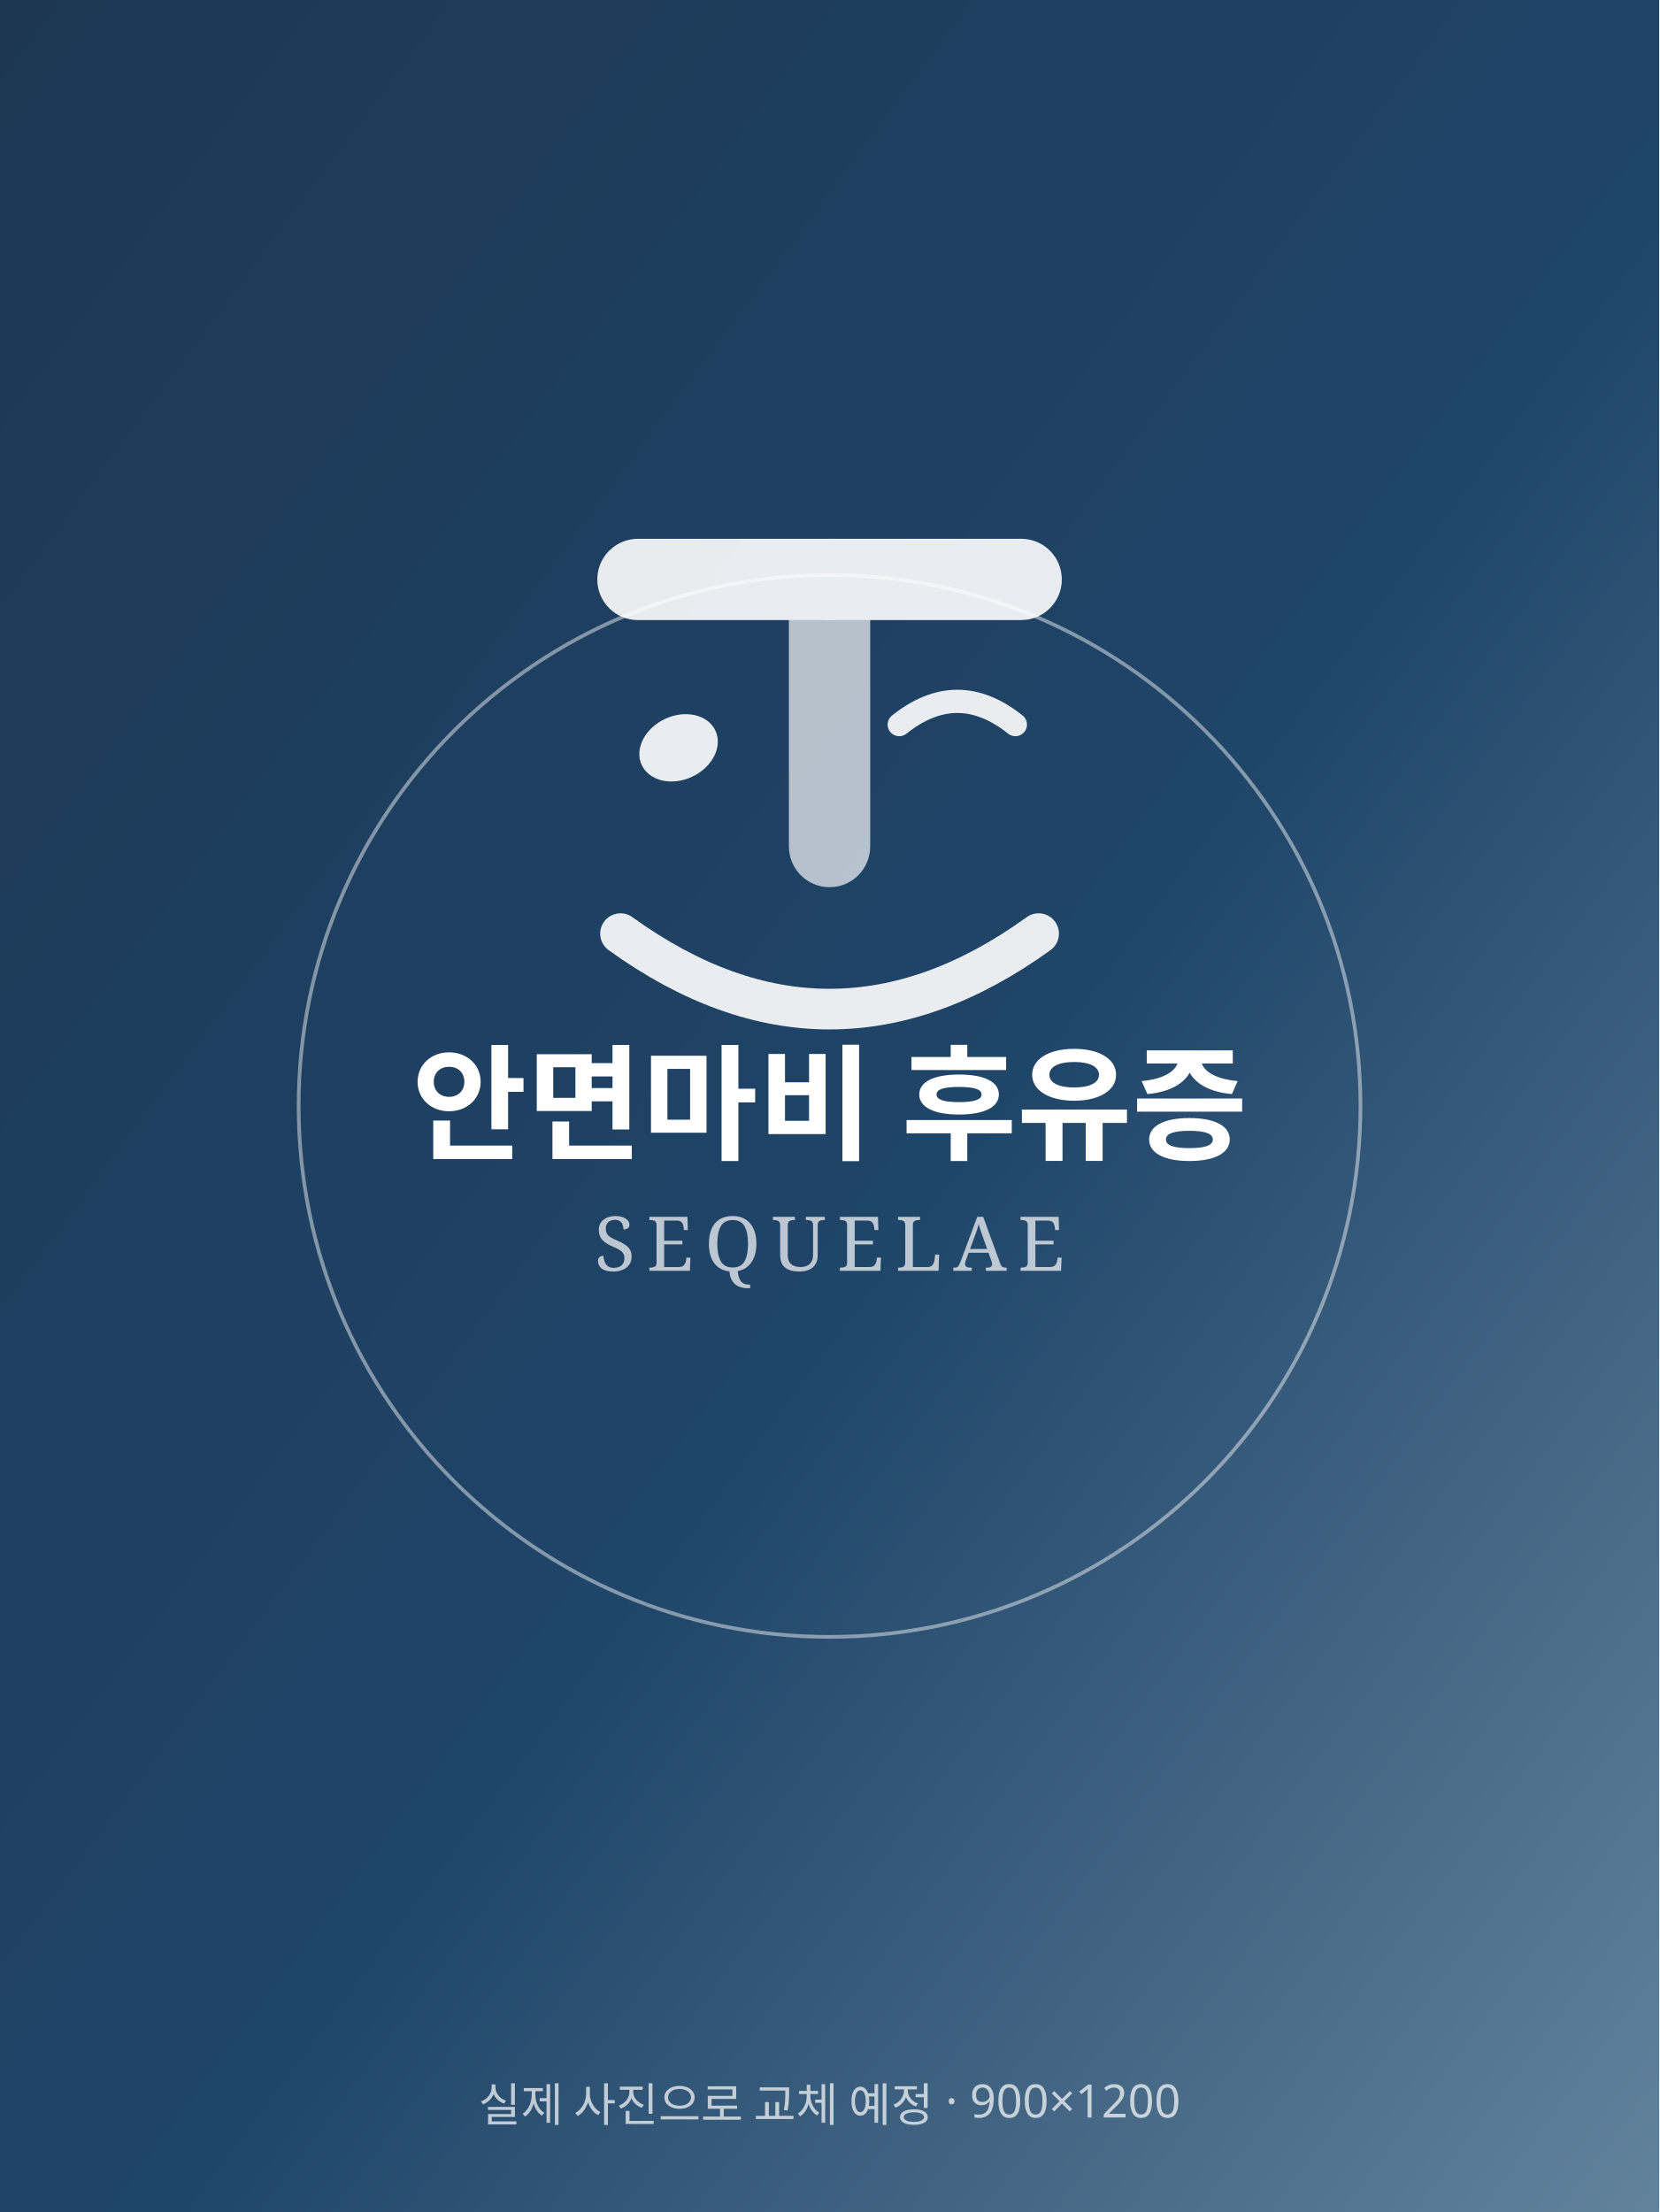
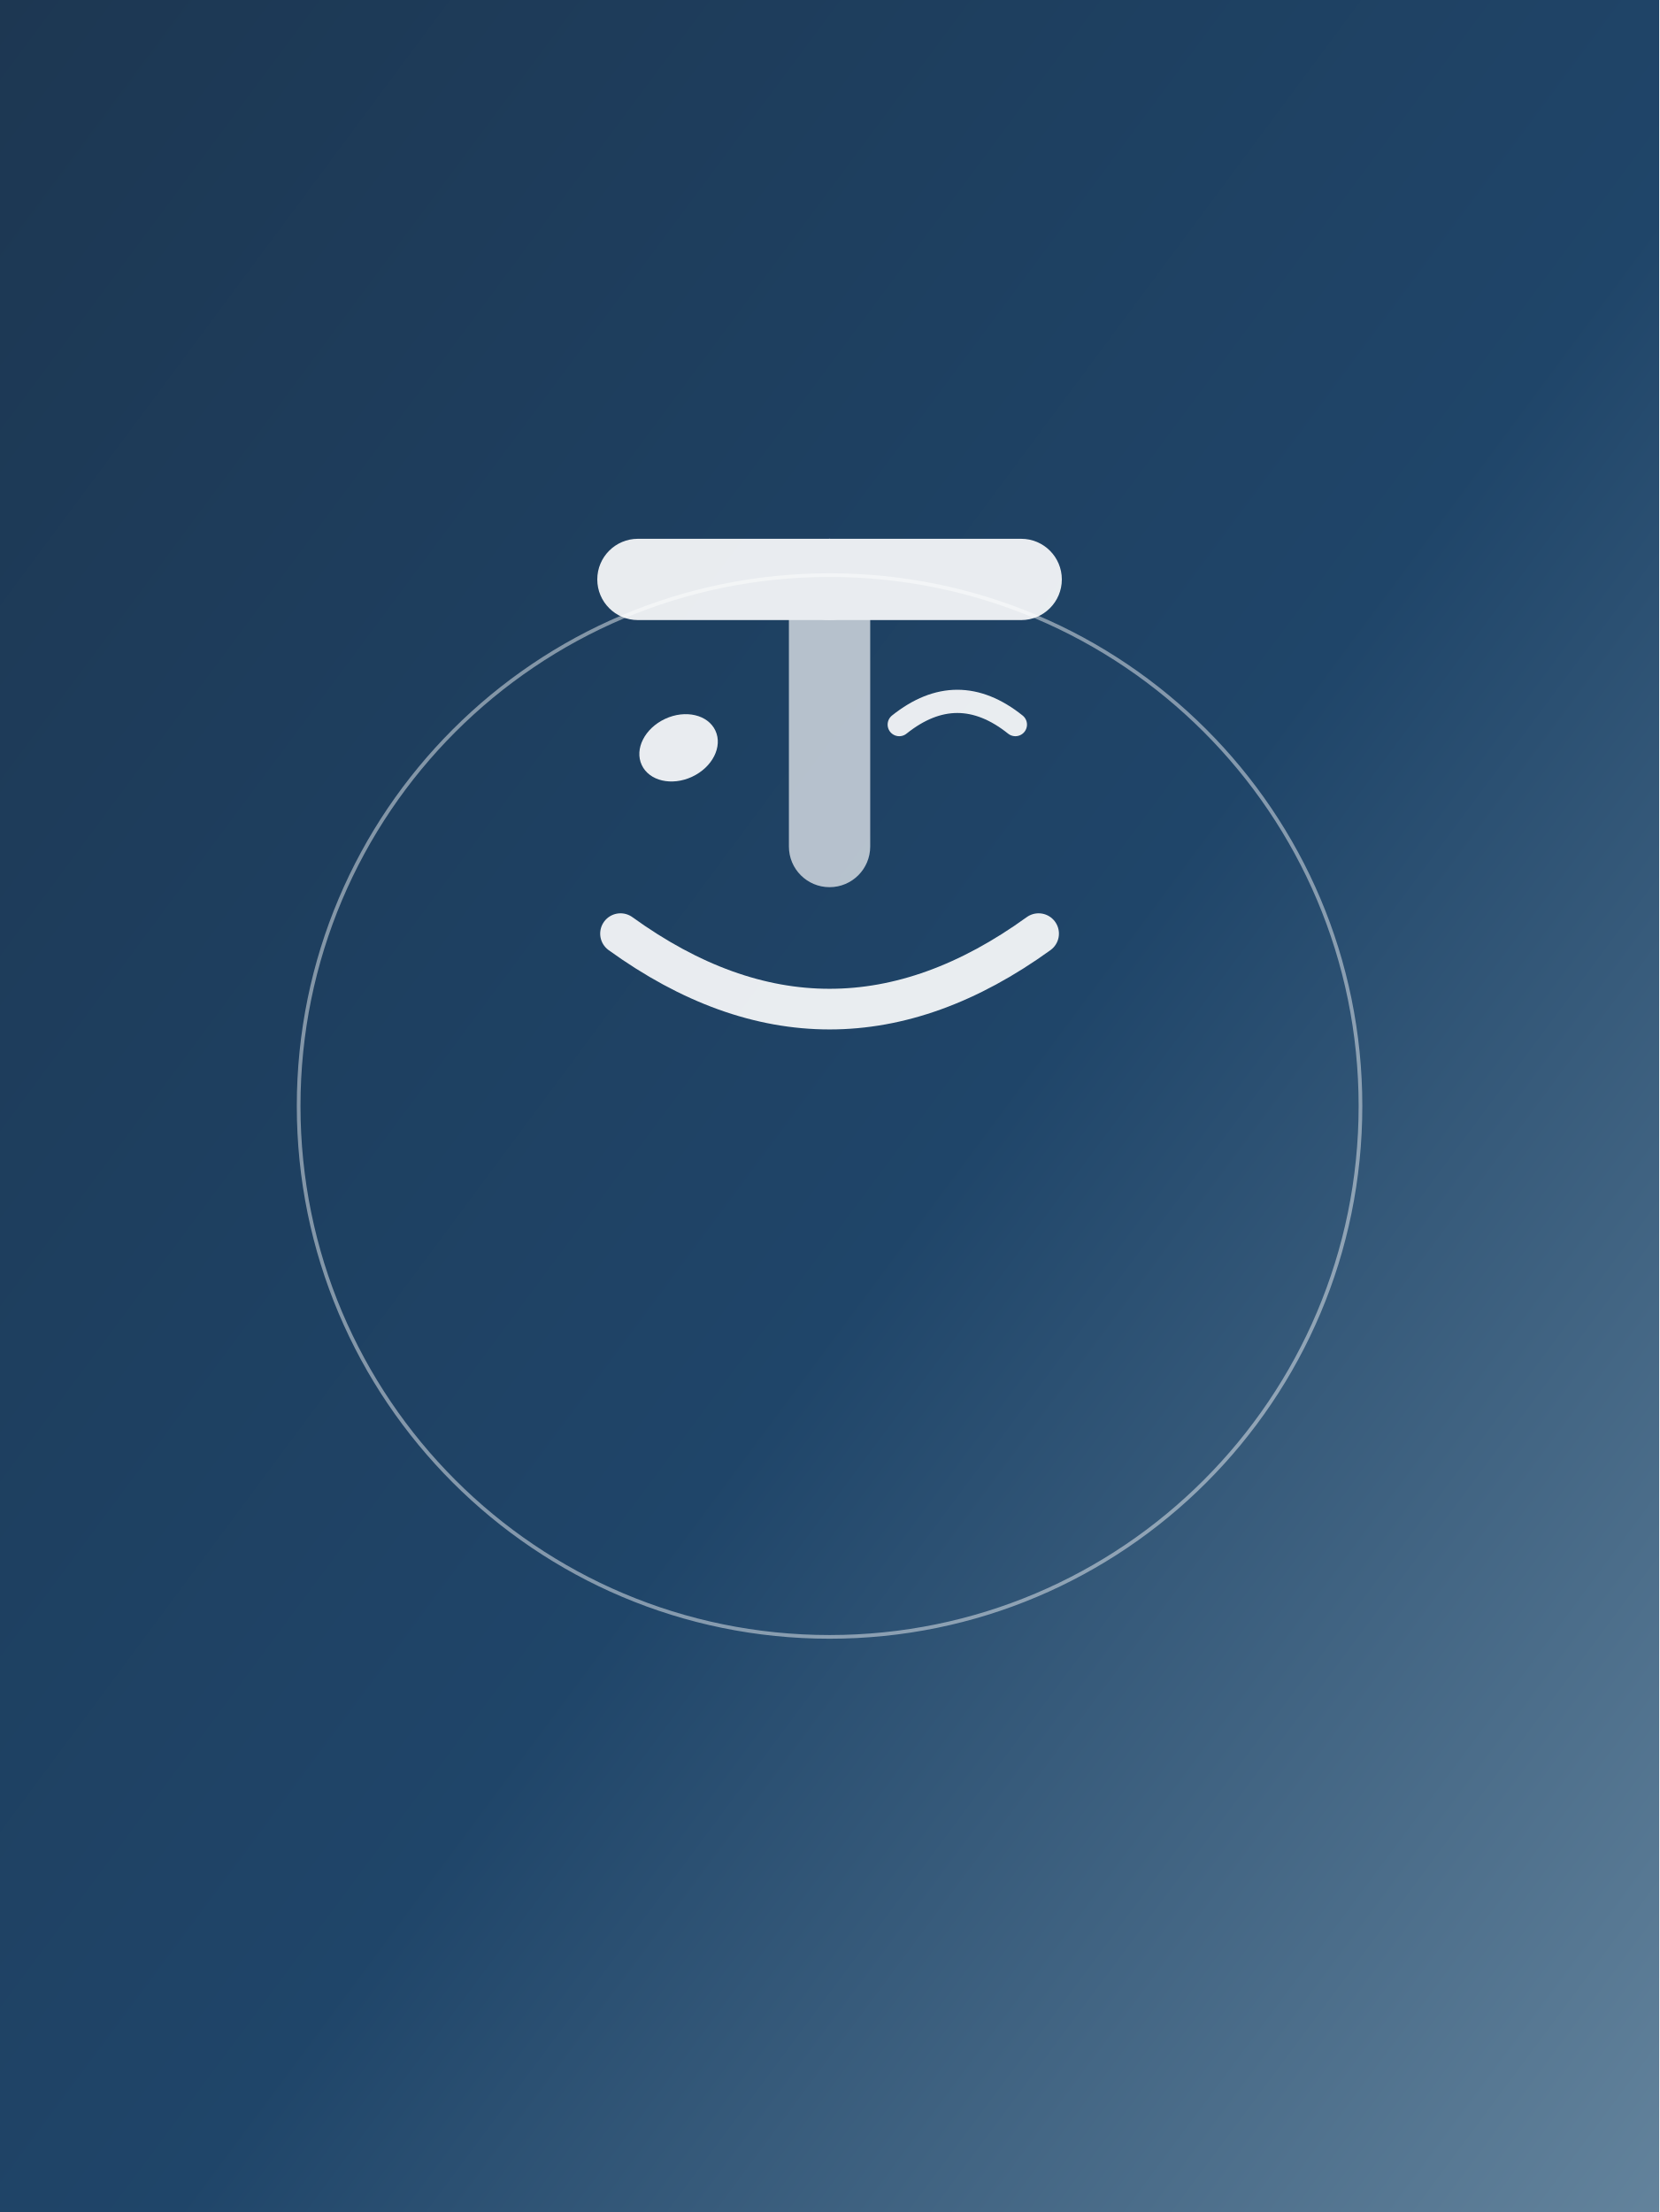
<svg xmlns="http://www.w3.org/2000/svg" viewBox="0 0 900 1200" width="900" height="1200" role="img" aria-label="안면마비 후유증 (자리표시 이미지)">
  <defs>
    <linearGradient id="g" x1="0" y1="0" x2="1" y2="1">
      <stop offset="0" stop-color="#1D3752" />
      <stop offset=".55" stop-color="#1F4569" />
      <stop offset="1" stop-color="#63839C" />
    </linearGradient>
  </defs>
  <rect width="900" height="1200" fill="url(#g)" />
  <circle cx="450" cy="600" r="288" fill="none" stroke="rgba(255,255,255,.45)" stroke-width="2" />
  <g transform="translate(311.4,273.39) scale(3.15)" opacity=".9">
    <rect x="4" y="6" width="80" height="14" rx="7" fill="#FFFFFF" />
    <rect x="37" y="6" width="14" height="60" rx="7" fill="rgba(255,255,255,.75)" />
    <rect x="37" y="6" width="14" height="14" rx="7" fill="#FFFFFF" />
    <ellipse cx="18" cy="42" rx="7" ry="5.5" transform="rotate(-25 18 42)" fill="#FFFFFF" />
    <path d="M56 38 Q66 30 76 38" fill="none" stroke="#FFFFFF" stroke-width="4" stroke-linecap="round" />
    <path d="M8 74 Q44 100 80 74" fill="none" stroke="#FFFFFF" stroke-width="7" stroke-linecap="round" />
  </g>
-   <text x="450" y="623.8" text-anchor="middle" font-family="'Nanum Myeongjo', 'Cormorant Garamond', serif" font-size="68" font-weight="700" fill="#FFFFFF">안면마비 후유증</text>
-   <text x="450" y="689.4" text-anchor="middle" font-family="'Cormorant Garamond', 'Nanum Myeongjo', serif" font-size="41" letter-spacing="6" fill="rgba(255,255,255,.7)">SEQUELAE</text>
-   <text x="450" y="1150.8" text-anchor="middle" font-family="Pretendard, sans-serif" font-size="25" fill="rgba(255,255,255,.7)">실제 사진으로 교체 예정 · 900×1200</text>
</svg>
